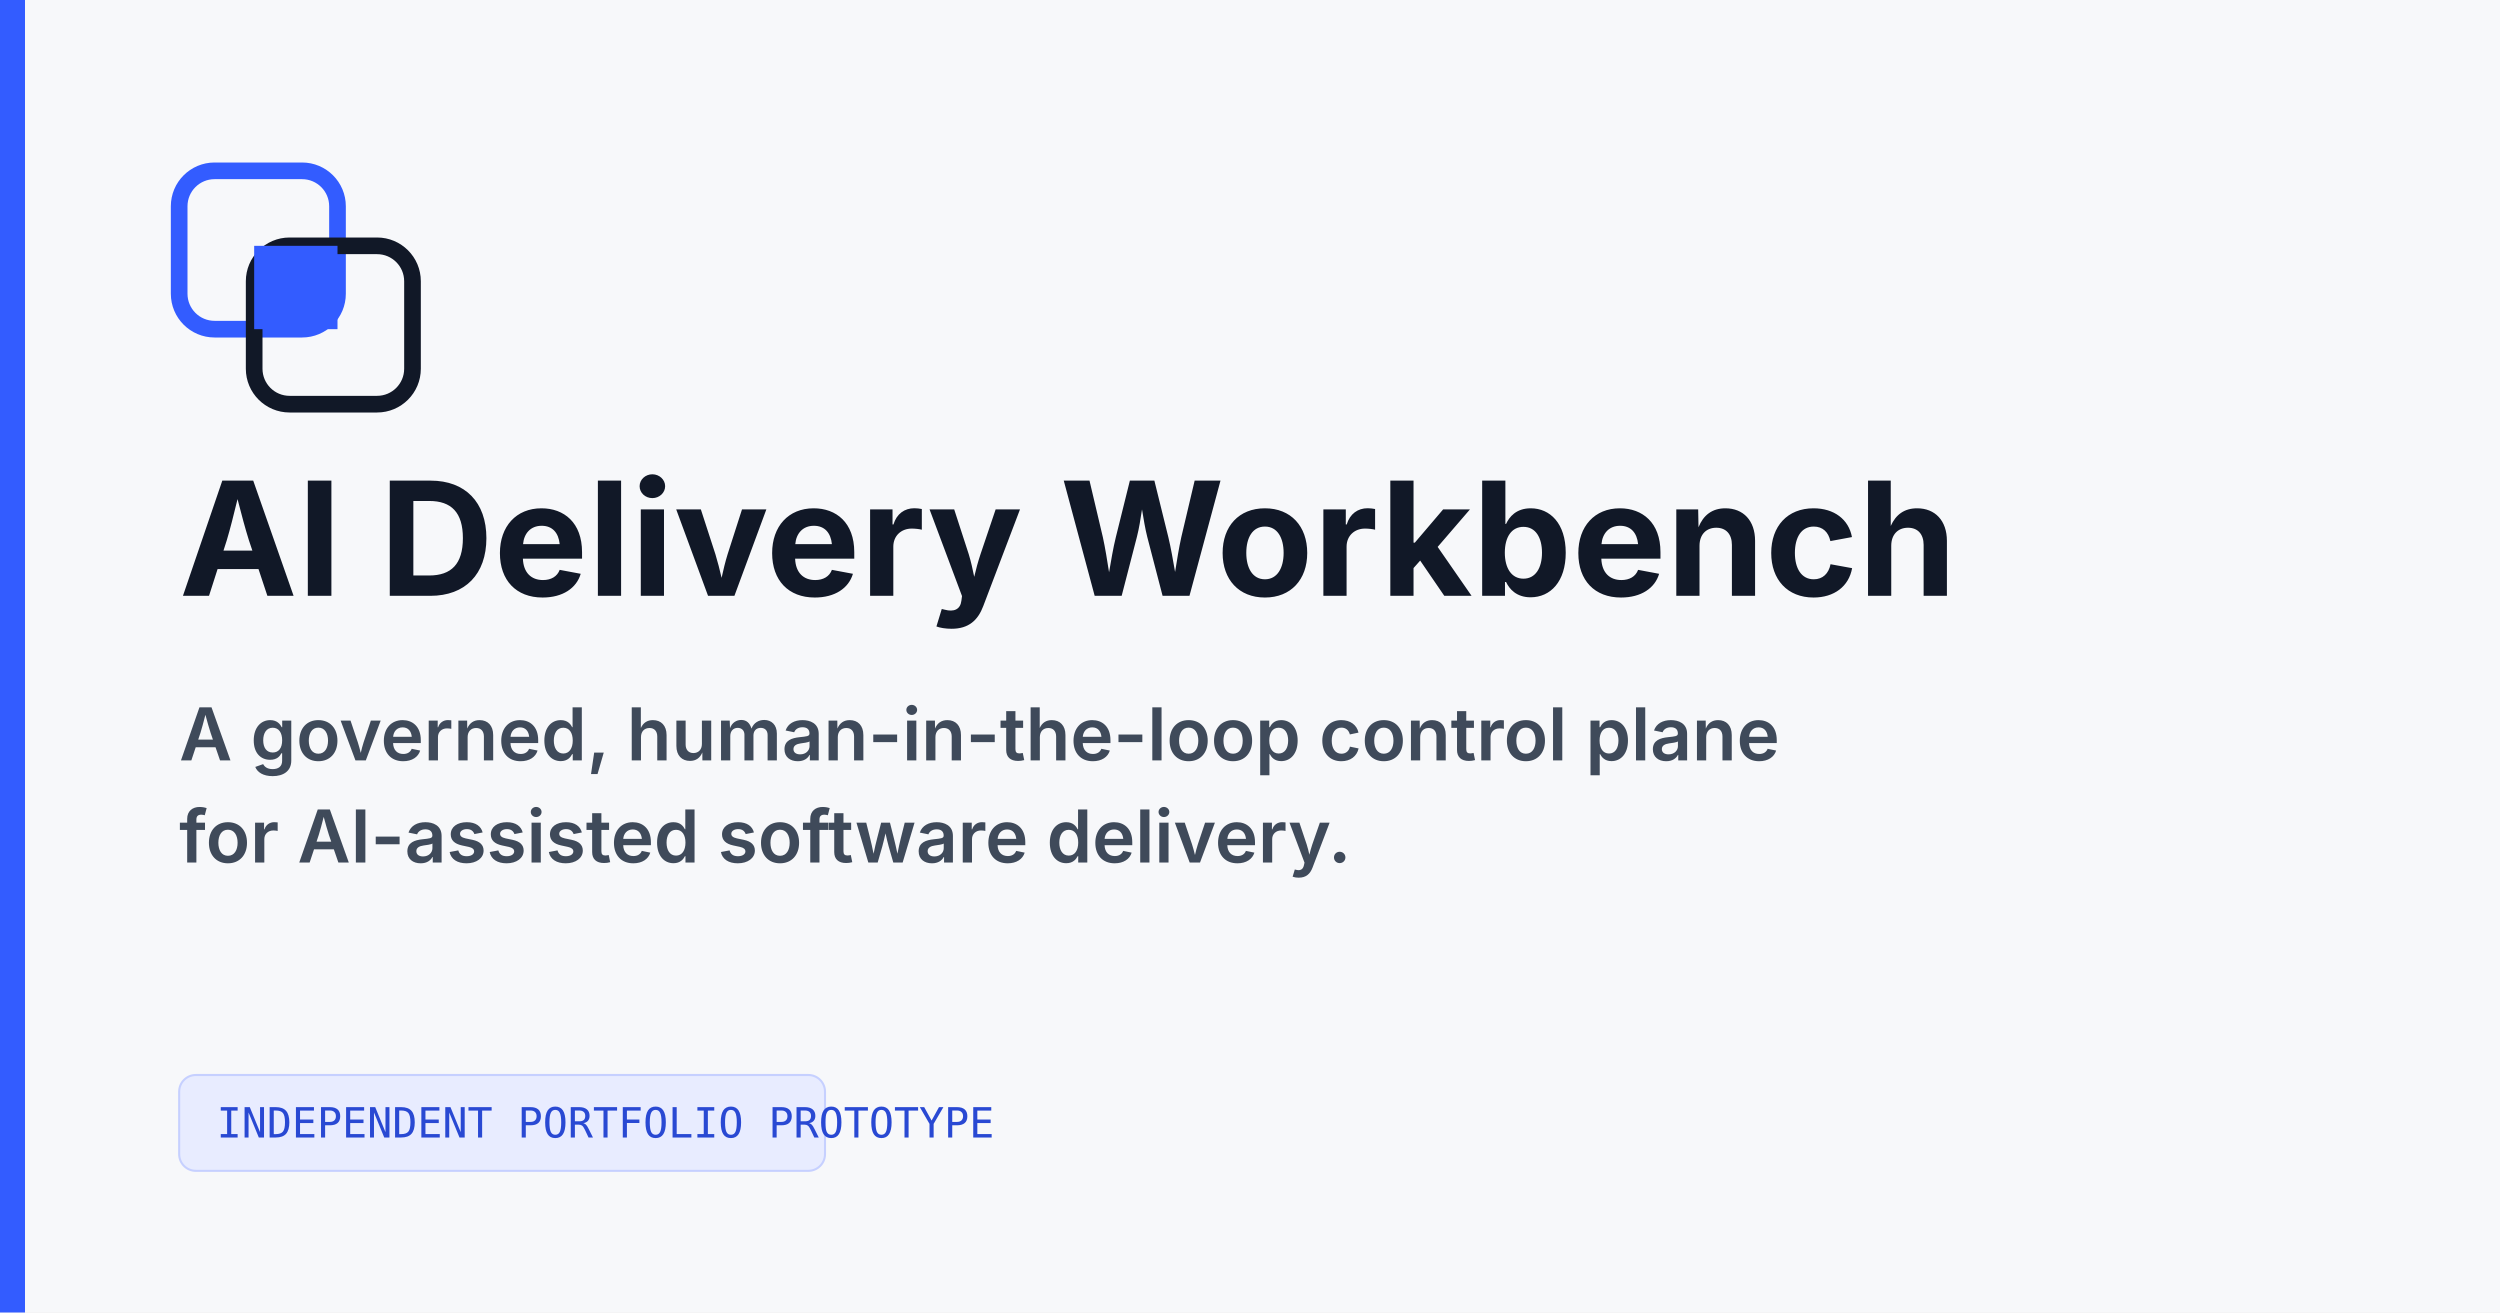
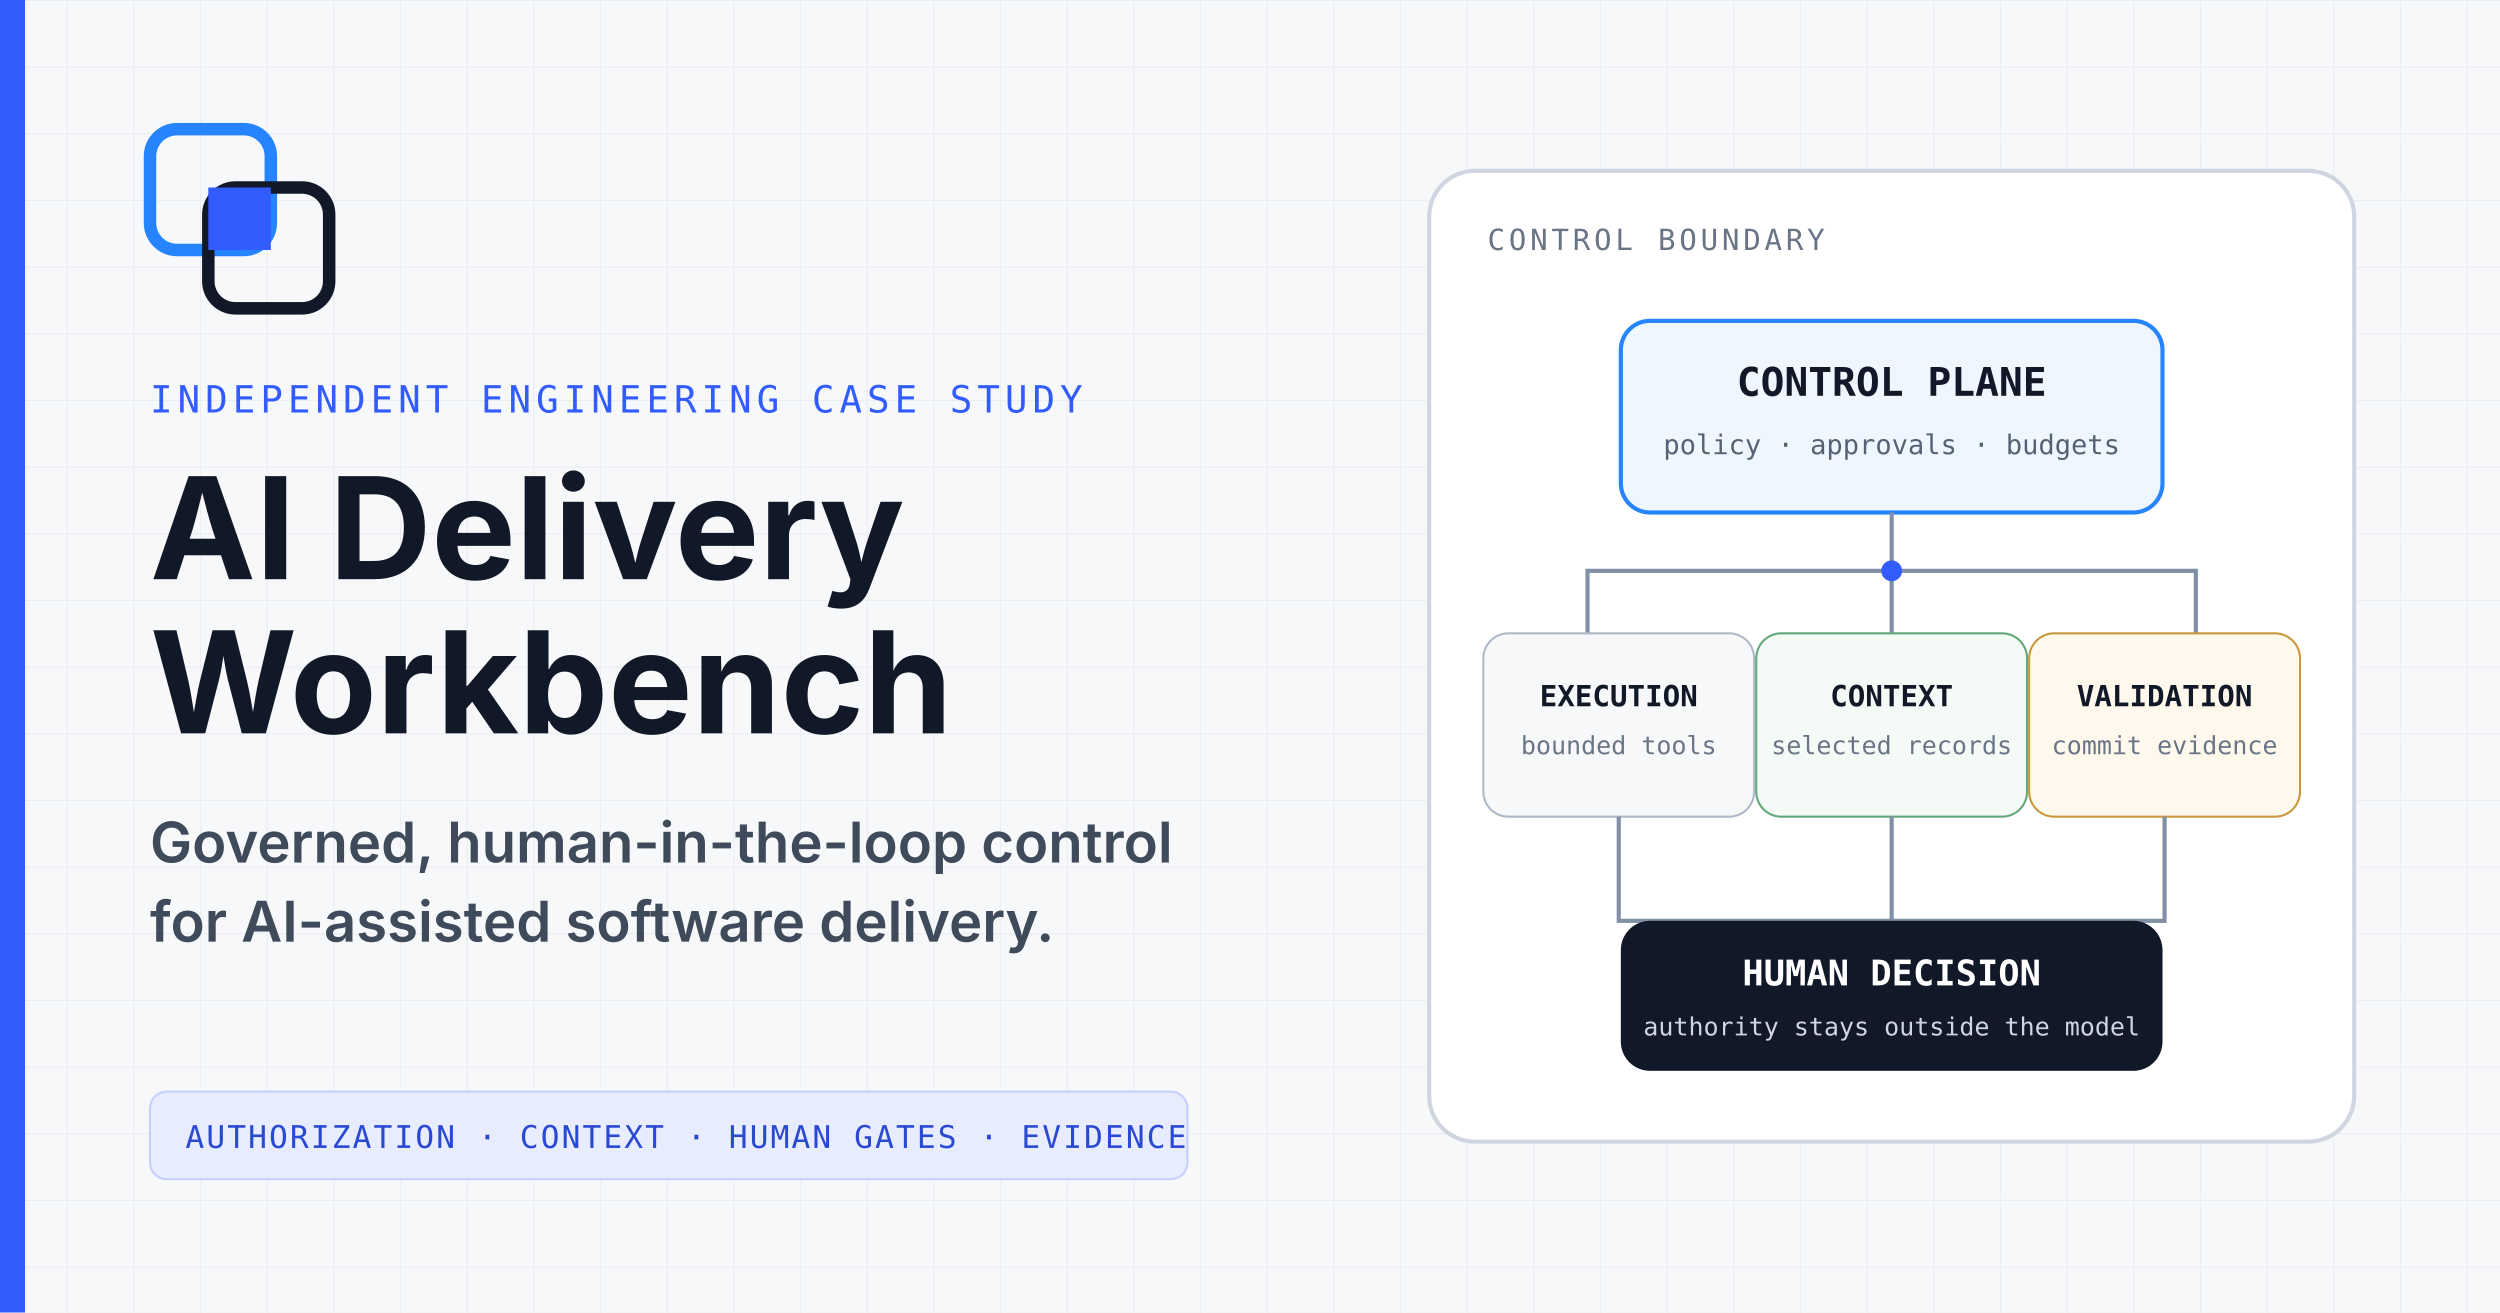
<svg xmlns="http://www.w3.org/2000/svg" width="1200" height="630" viewBox="0 0 1200 630" role="img" aria-labelledby="title description">
+   <defs>
+     <pattern id="grid" width="32" height="32" patternUnits="userSpaceOnUse">
+       <path d="M32 0H0V32" fill="none" stroke="#d8dee8" stroke-width="1" opacity=".42" />
+     </pattern>
+   </defs>
  <rect width="1200" height="630" fill="#f7f8fa" />
+   <rect width="1200" height="630" fill="url(#grid)" />
  <path d="M0 0h12v630H0z" fill="#335cff" />
-   <g transform="translate(86 82)" fill="none" stroke-width="8">
-     <rect x="0" y="0" width="76" height="76" rx="17" stroke="#335cff" />
-     <rect x="36" y="36" width="76" height="76" rx="17" stroke="#111827" />
-     <path d="M36 36h40v40H36z" fill="#335cff" stroke="none" />
+   <g transform="translate(72 62)" fill="none" stroke-width="6">
+     <rect width="58" height="58" rx="13" stroke="#2684ff" />
+     <rect x="28" y="28" width="58" height="58" rx="13" stroke="#111827" />
+     <path d="M28 28h30v30H28z" fill="#335cff" stroke="none" />
  </g>
-   <text x="86" y="286" fill="#111827" font-family="system-ui, -apple-system, BlinkMacSystemFont, Segoe UI, sans-serif" font-size="76" font-weight="750">AI Delivery Workbench</text>
-   <text x="86" y="365" fill="#3f4a5a" font-family="system-ui, -apple-system, BlinkMacSystemFont, Segoe UI, sans-serif" font-size="35" font-weight="600">A governed, human-in-the-loop control plane</text>
-   <text x="86" y="414" fill="#3f4a5a" font-family="system-ui, -apple-system, BlinkMacSystemFont, Segoe UI, sans-serif" font-size="35" font-weight="600">for AI-assisted software delivery.</text>
-   <g transform="translate(86 516)" font-family="ui-monospace, Consolas, monospace" font-size="20">
-     <rect width="310" height="46" rx="8" fill="#e8ecff" stroke="#c6d0ff" />
-     <text x="18" y="30" fill="#2949d3">INDEPENDENT PORTFOLIO PROTOTYPE</text>
+   <g font-family="ui-monospace, SFMono-Regular, Consolas, monospace">
+     <text x="72" y="198" fill="#335cff" font-size="18" letter-spacing="2.4">INDEPENDENT ENGINEERING CASE STUDY</text>
+   </g>
+   <g font-family="system-ui, -apple-system, BlinkMacSystemFont, Segoe UI, sans-serif">
+     <text x="72" y="278" fill="#111827" font-size="68" font-weight="750">AI Delivery</text>
+     <text x="72" y="352" fill="#111827" font-size="68" font-weight="750">Workbench</text>
+     <text x="72" y="414" fill="#3f4a5a" font-size="27" font-weight="600">Governed, human-in-the-loop control</text>
+     <text x="72" y="452" fill="#3f4a5a" font-size="27" font-weight="600">for AI-assisted software delivery.</text>
+   </g>
+   <g transform="translate(72 524)" font-family="ui-monospace, SFMono-Regular, Consolas, monospace" font-size="15" letter-spacing="1">
+     <rect width="498" height="42" rx="8" fill="#e8ecff" stroke="#c6d0ff" />
+     <text x="17" y="27" fill="#2949d3">AUTHORIZATION · CONTEXT · HUMAN GATES · EVIDENCE</text>
+   </g>
+   <g transform="translate(686 82)" font-family="ui-monospace, SFMono-Regular, Consolas, monospace">
+     <rect width="444" height="466" rx="22" fill="#ffffff" stroke="#cfd6e0" stroke-width="2" />
+     <text x="28" y="38" fill="#697586" font-size="14" letter-spacing="1.8">CONTROL BOUNDARY</text>
+     <rect x="92" y="72" width="260" height="92" rx="14" fill="#eef6ff" stroke="#2684ff" stroke-width="2" />
+     <text x="222" y="108" fill="#111827" font-size="19" font-weight="700" text-anchor="middle">CONTROL PLANE</text>
+     <text x="222" y="136" fill="#566274" font-size="13" text-anchor="middle">policy · approvals · budgets</text>
+     <path d="M222 164v58M222 192H76v30M222 192h146v30" fill="none" stroke="#8190a5" stroke-width="2" />
+     <circle cx="222" cy="192" r="5" fill="#335cff" />
+     <g font-size="14" text-anchor="middle">
+       <rect x="26" y="222" width="130" height="88" rx="12" fill="#f7f8fa" stroke="#aeb8c6" />
+       <text x="91" y="257" fill="#111827" font-weight="700">EXECUTION</text>
+       <text x="91" y="280" fill="#697586" font-size="12">bounded tools</text>
+       <rect x="157" y="222" width="130" height="88" rx="12" fill="#f4fbf7" stroke="#63a77b" />
+       <text x="222" y="257" fill="#111827" font-weight="700">CONTEXT</text>
+       <text x="222" y="280" fill="#697586" font-size="12">selected records</text>
+       <rect x="288" y="222" width="130" height="88" rx="12" fill="#fff9ed" stroke="#c9983e" />
+       <text x="353" y="257" fill="#111827" font-weight="700">VALIDATION</text>
+       <text x="353" y="280" fill="#697586" font-size="12">commit evidence</text>
+     </g>
+     <path d="M91 310v50h262v-50M222 310v50" fill="none" stroke="#8190a5" stroke-width="2" />
+     <rect x="92" y="360" width="260" height="72" rx="14" fill="#111827" />
+     <text x="222" y="391" fill="#ffffff" font-size="17" font-weight="700" text-anchor="middle">HUMAN DECISION</text>
+     <text x="222" y="415" fill="#cfd6e0" font-size="12" text-anchor="middle">authority stays outside the model</text>
  </g>
</svg>
